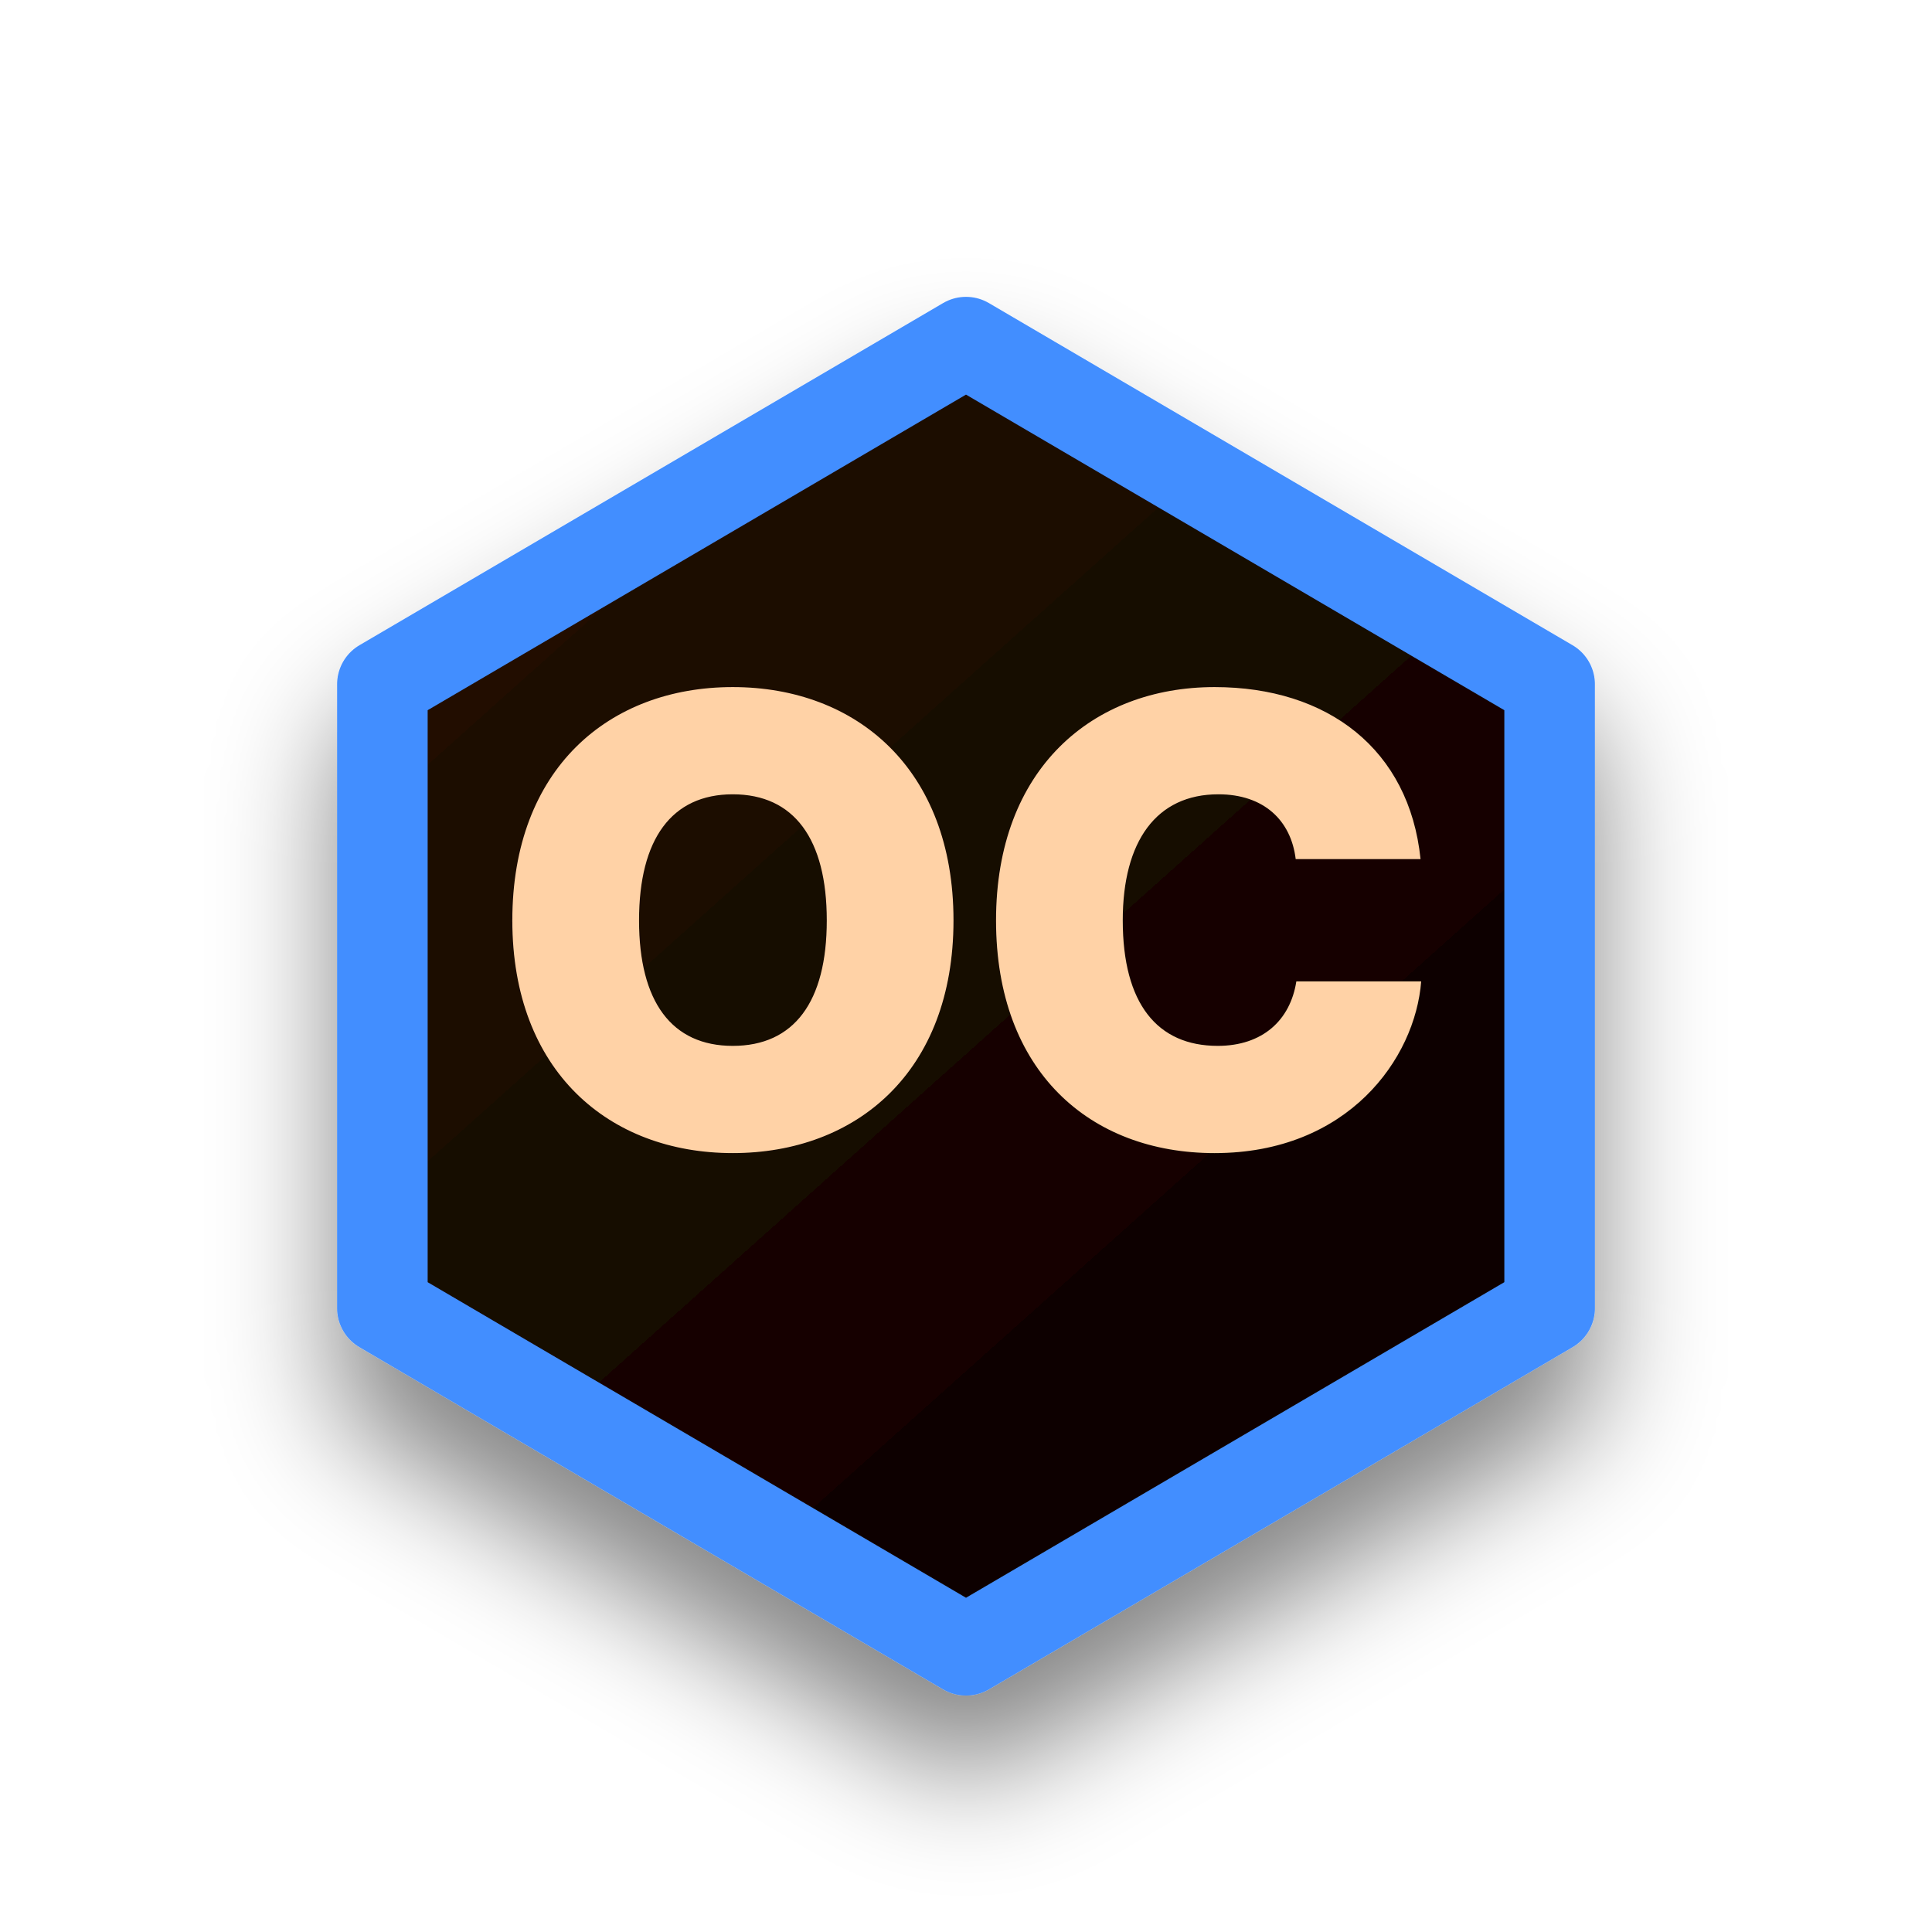
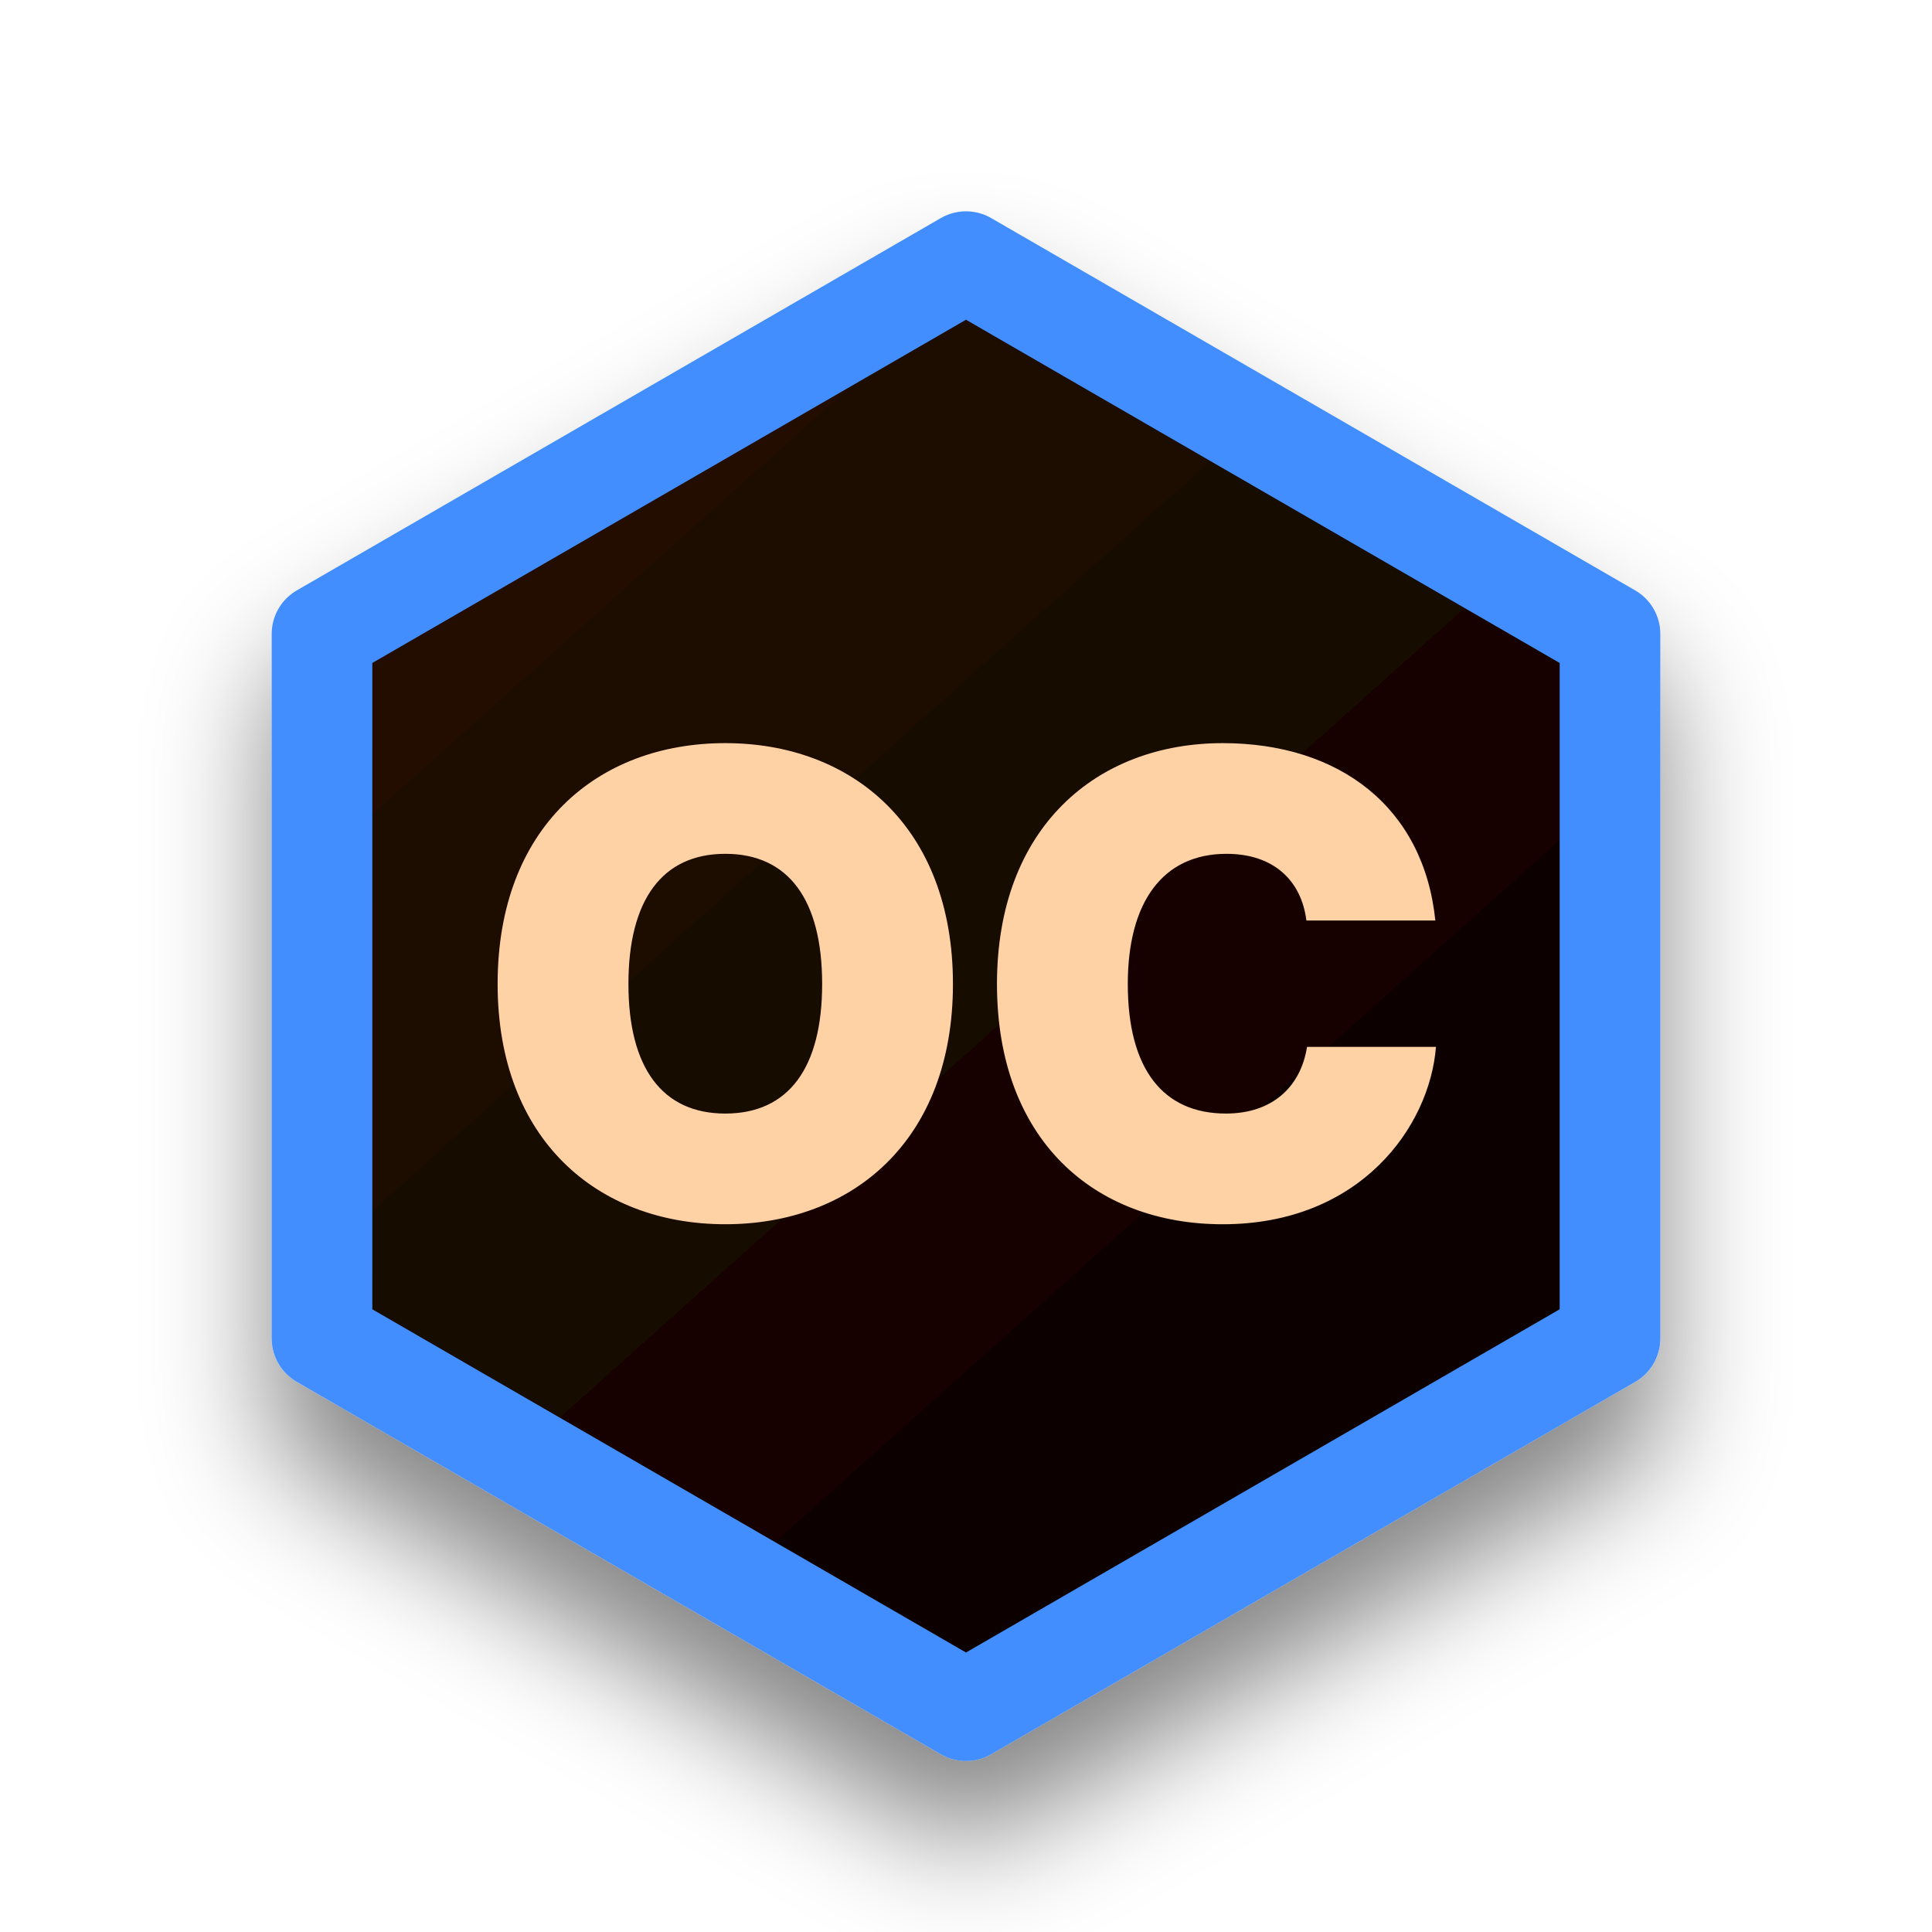
<svg xmlns="http://www.w3.org/2000/svg" width="96" height="96" viewBox="0 0 96 96" role="img" aria-label="Gas Plasma OC language icon">
  <defs>
    <linearGradient id="tile" x1="14" y1="10" x2="82" y2="86" gradientUnits="userSpaceOnUse">
      <stop offset="0" stop-color="#2A1200" />
      <stop offset=".48" stop-color="#160700" />
      <stop offset="1" stop-color="#080200" />
    </linearGradient>
    <linearGradient id="ember" x1="20" y1="15" x2="76" y2="83" gradientUnits="userSpaceOnUse">
      <stop offset="0" stop-color="#FFD2A6" />
      <stop offset=".28" stop-color="#FFD700" />
      <stop offset=".72" stop-color="#FF8C00" />
      <stop offset="1" stop-color="#FF4500" />
    </linearGradient>
    <linearGradient id="panel" x1="24" y1="24" x2="72" y2="72" gradientUnits="userSpaceOnUse">
      <stop offset="0" stop-color="#2A1200" />
      <stop offset=".6" stop-color="#100600" />
      <stop offset="1" stop-color="#050100" />
    </linearGradient>
    <linearGradient id="darkGlass" x1="24" y1="22" x2="72" y2="72" gradientUnits="userSpaceOnUse">
      <stop offset="0" stop-color="#2A1200" />
      <stop offset=".58" stop-color="#100600" />
      <stop offset="1" stop-color="#050100" />
    </linearGradient>
    <radialGradient id="disc" cx="39%" cy="31%" r="68%">
      <stop offset="0" stop-color="#FFF0DB" />
      <stop offset=".28" stop-color="#E8C547" />
      <stop offset=".56" stop-color="#FF9B7A" />
      <stop offset="1" stop-color="#4D2600" />
    </radialGradient>
    <filter id="shadow" x="-20%" y="-20%" width="140%" height="150%">
      <feDropShadow dx="0" dy="4" stdDeviation="3" flood-color="#050100" flood-opacity=".48" />
    </filter>
    <filter id="softGlow" x="-20%" y="-20%" width="140%" height="140%">
      <feGaussianBlur stdDeviation="1.6" result="blur" />
      <feMerge>
        <feMergeNode in="blur" />
        <feMergeNode in="SourceGraphic" />
      </feMerge>
    </filter>
  </defs>
  <g filter="url(#shadow)">
-     <path d="M48 17l29 17v31L48 82 19 65V34z" fill="url(#tile)" stroke="#438EFF" stroke-width="4.5" stroke-linejoin="round" />
-     <text x="48" y="57" text-anchor="middle" font-family="Inter, SF Pro Display, Segoe UI, Arial, sans-serif" font-size="31" font-weight="900" fill="#FFD2A6">OC</text>
+     <path d="M48 13l32 18.5v35L48 85 16 66.5v-35z" fill="url(#tile)" stroke="#438EFF" stroke-width="5" stroke-linejoin="round" />
+     <text x="48" y="60.52" text-anchor="middle" font-family="Inter, SF Pro Display, Segoe UI, Arial, sans-serif" font-size="32" font-weight="900" fill="#FFD2A6">OC</text>
  </g>
</svg>
